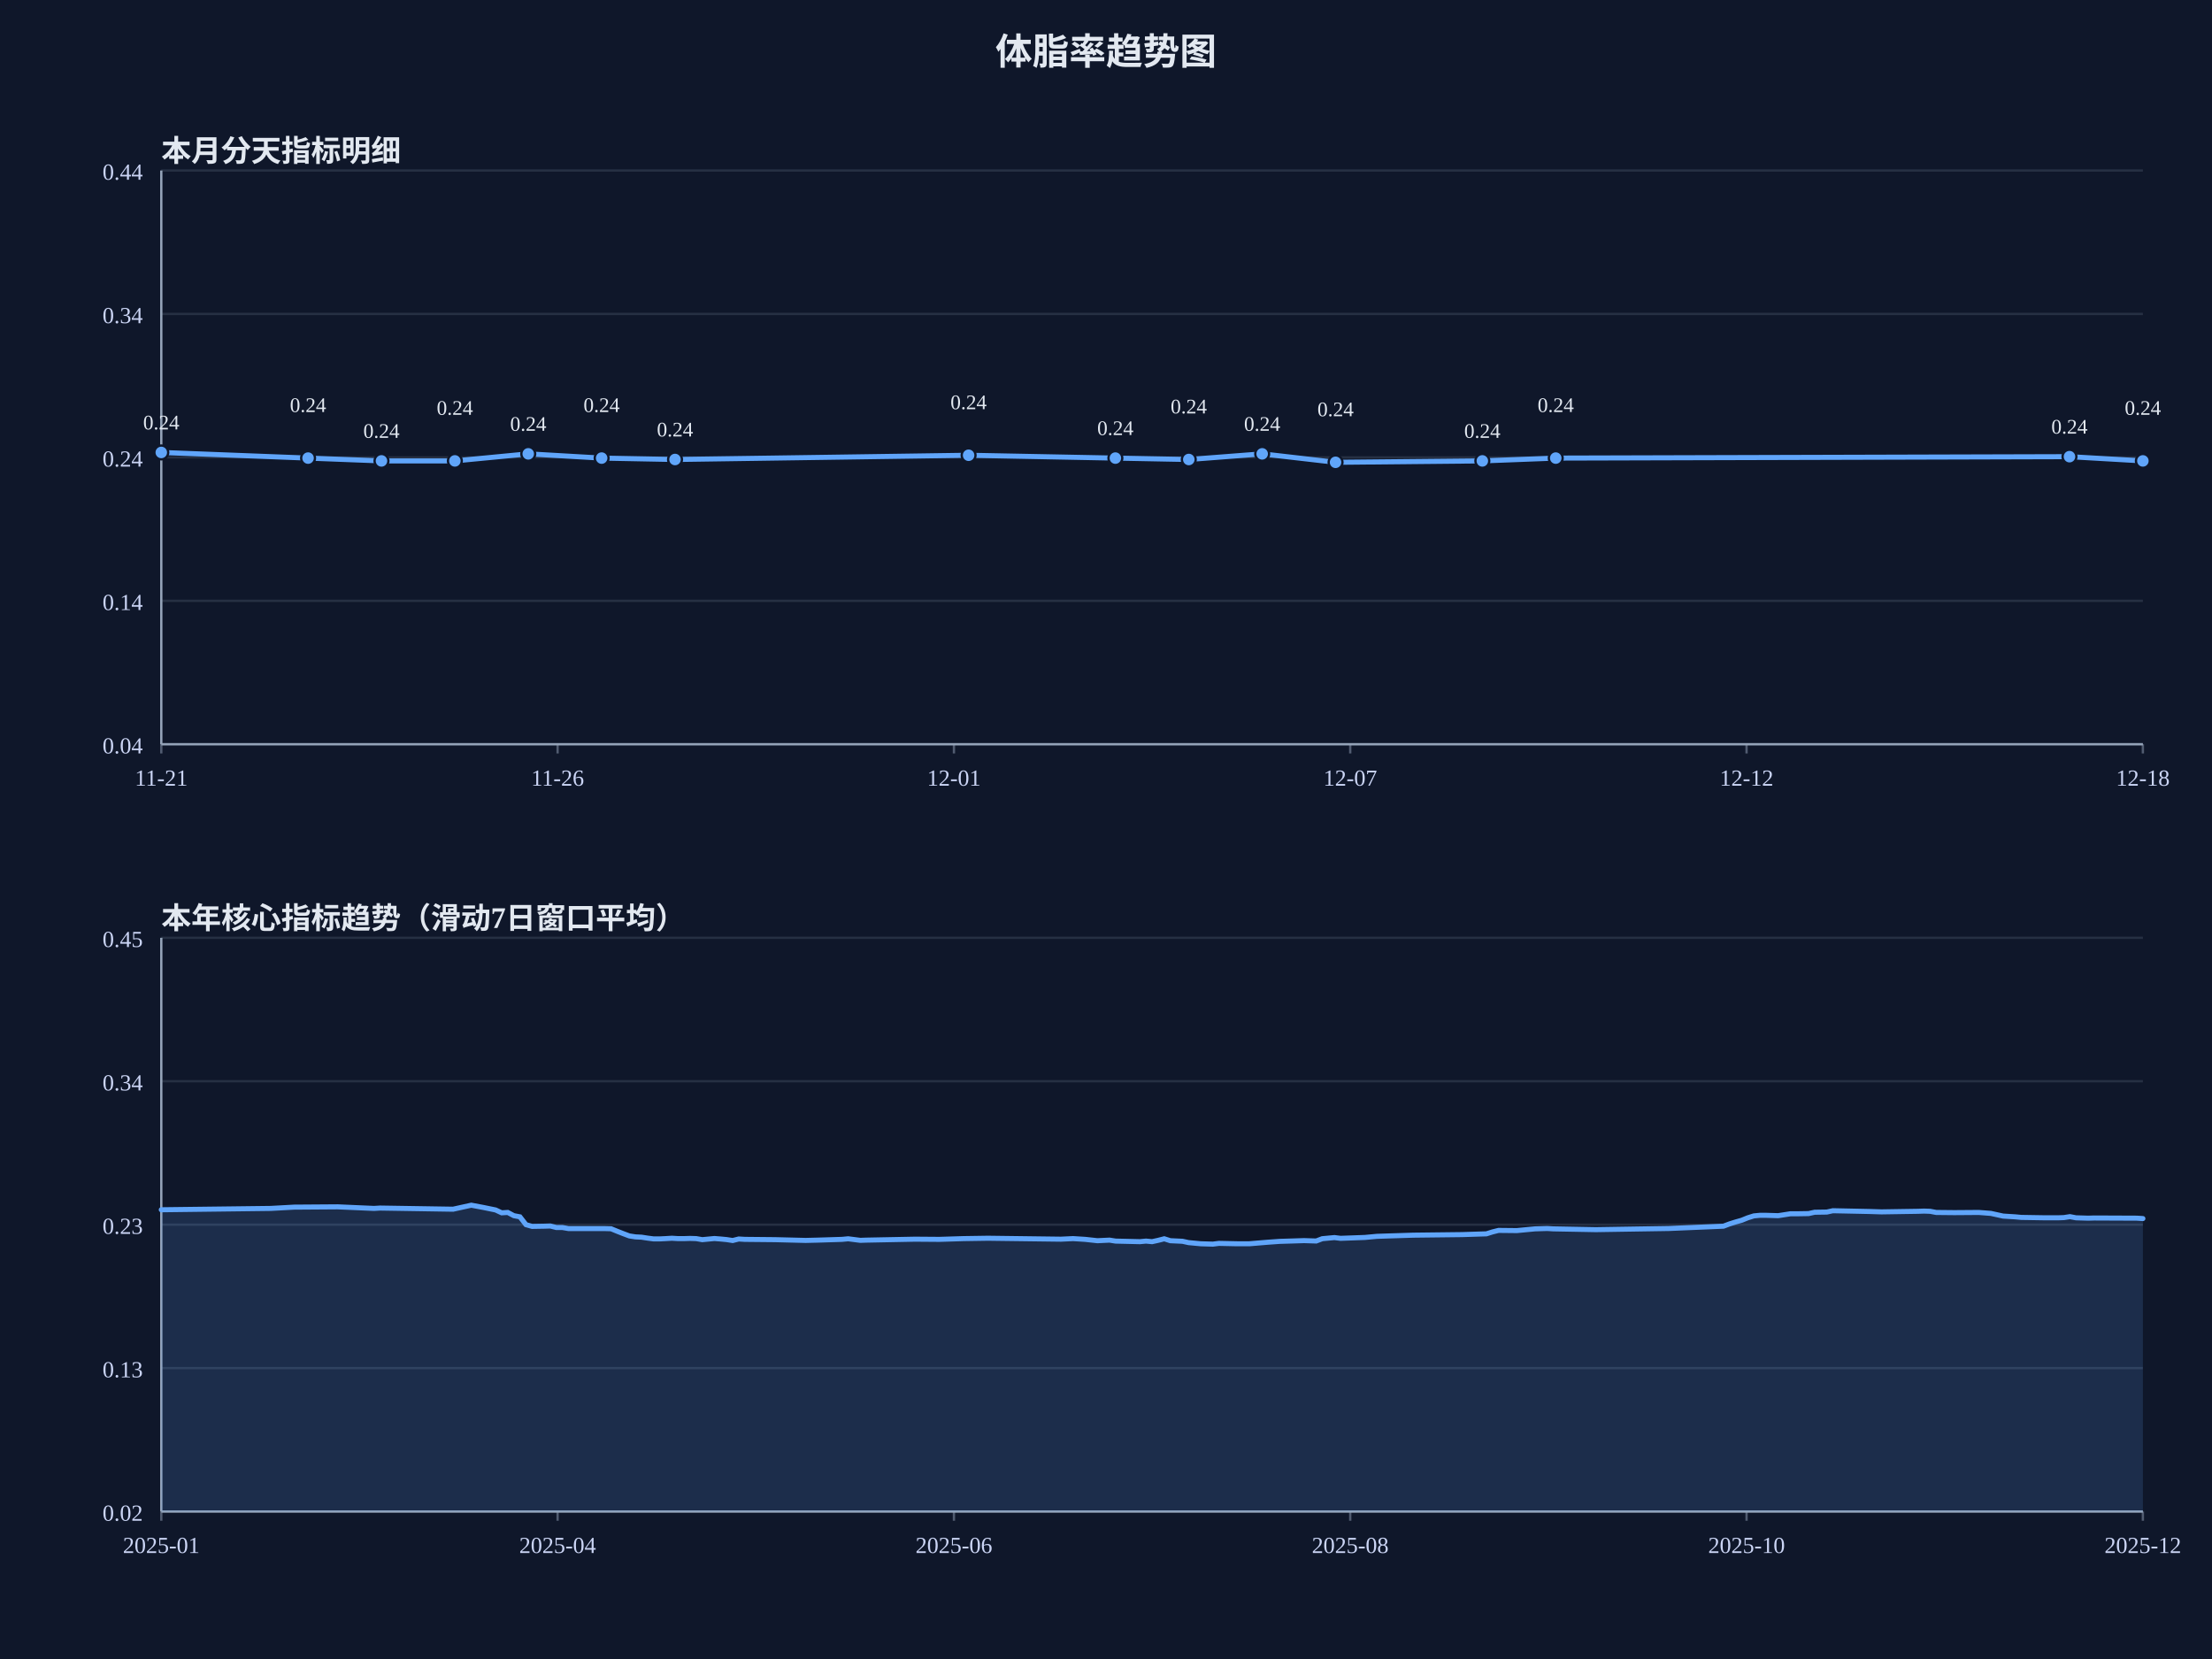
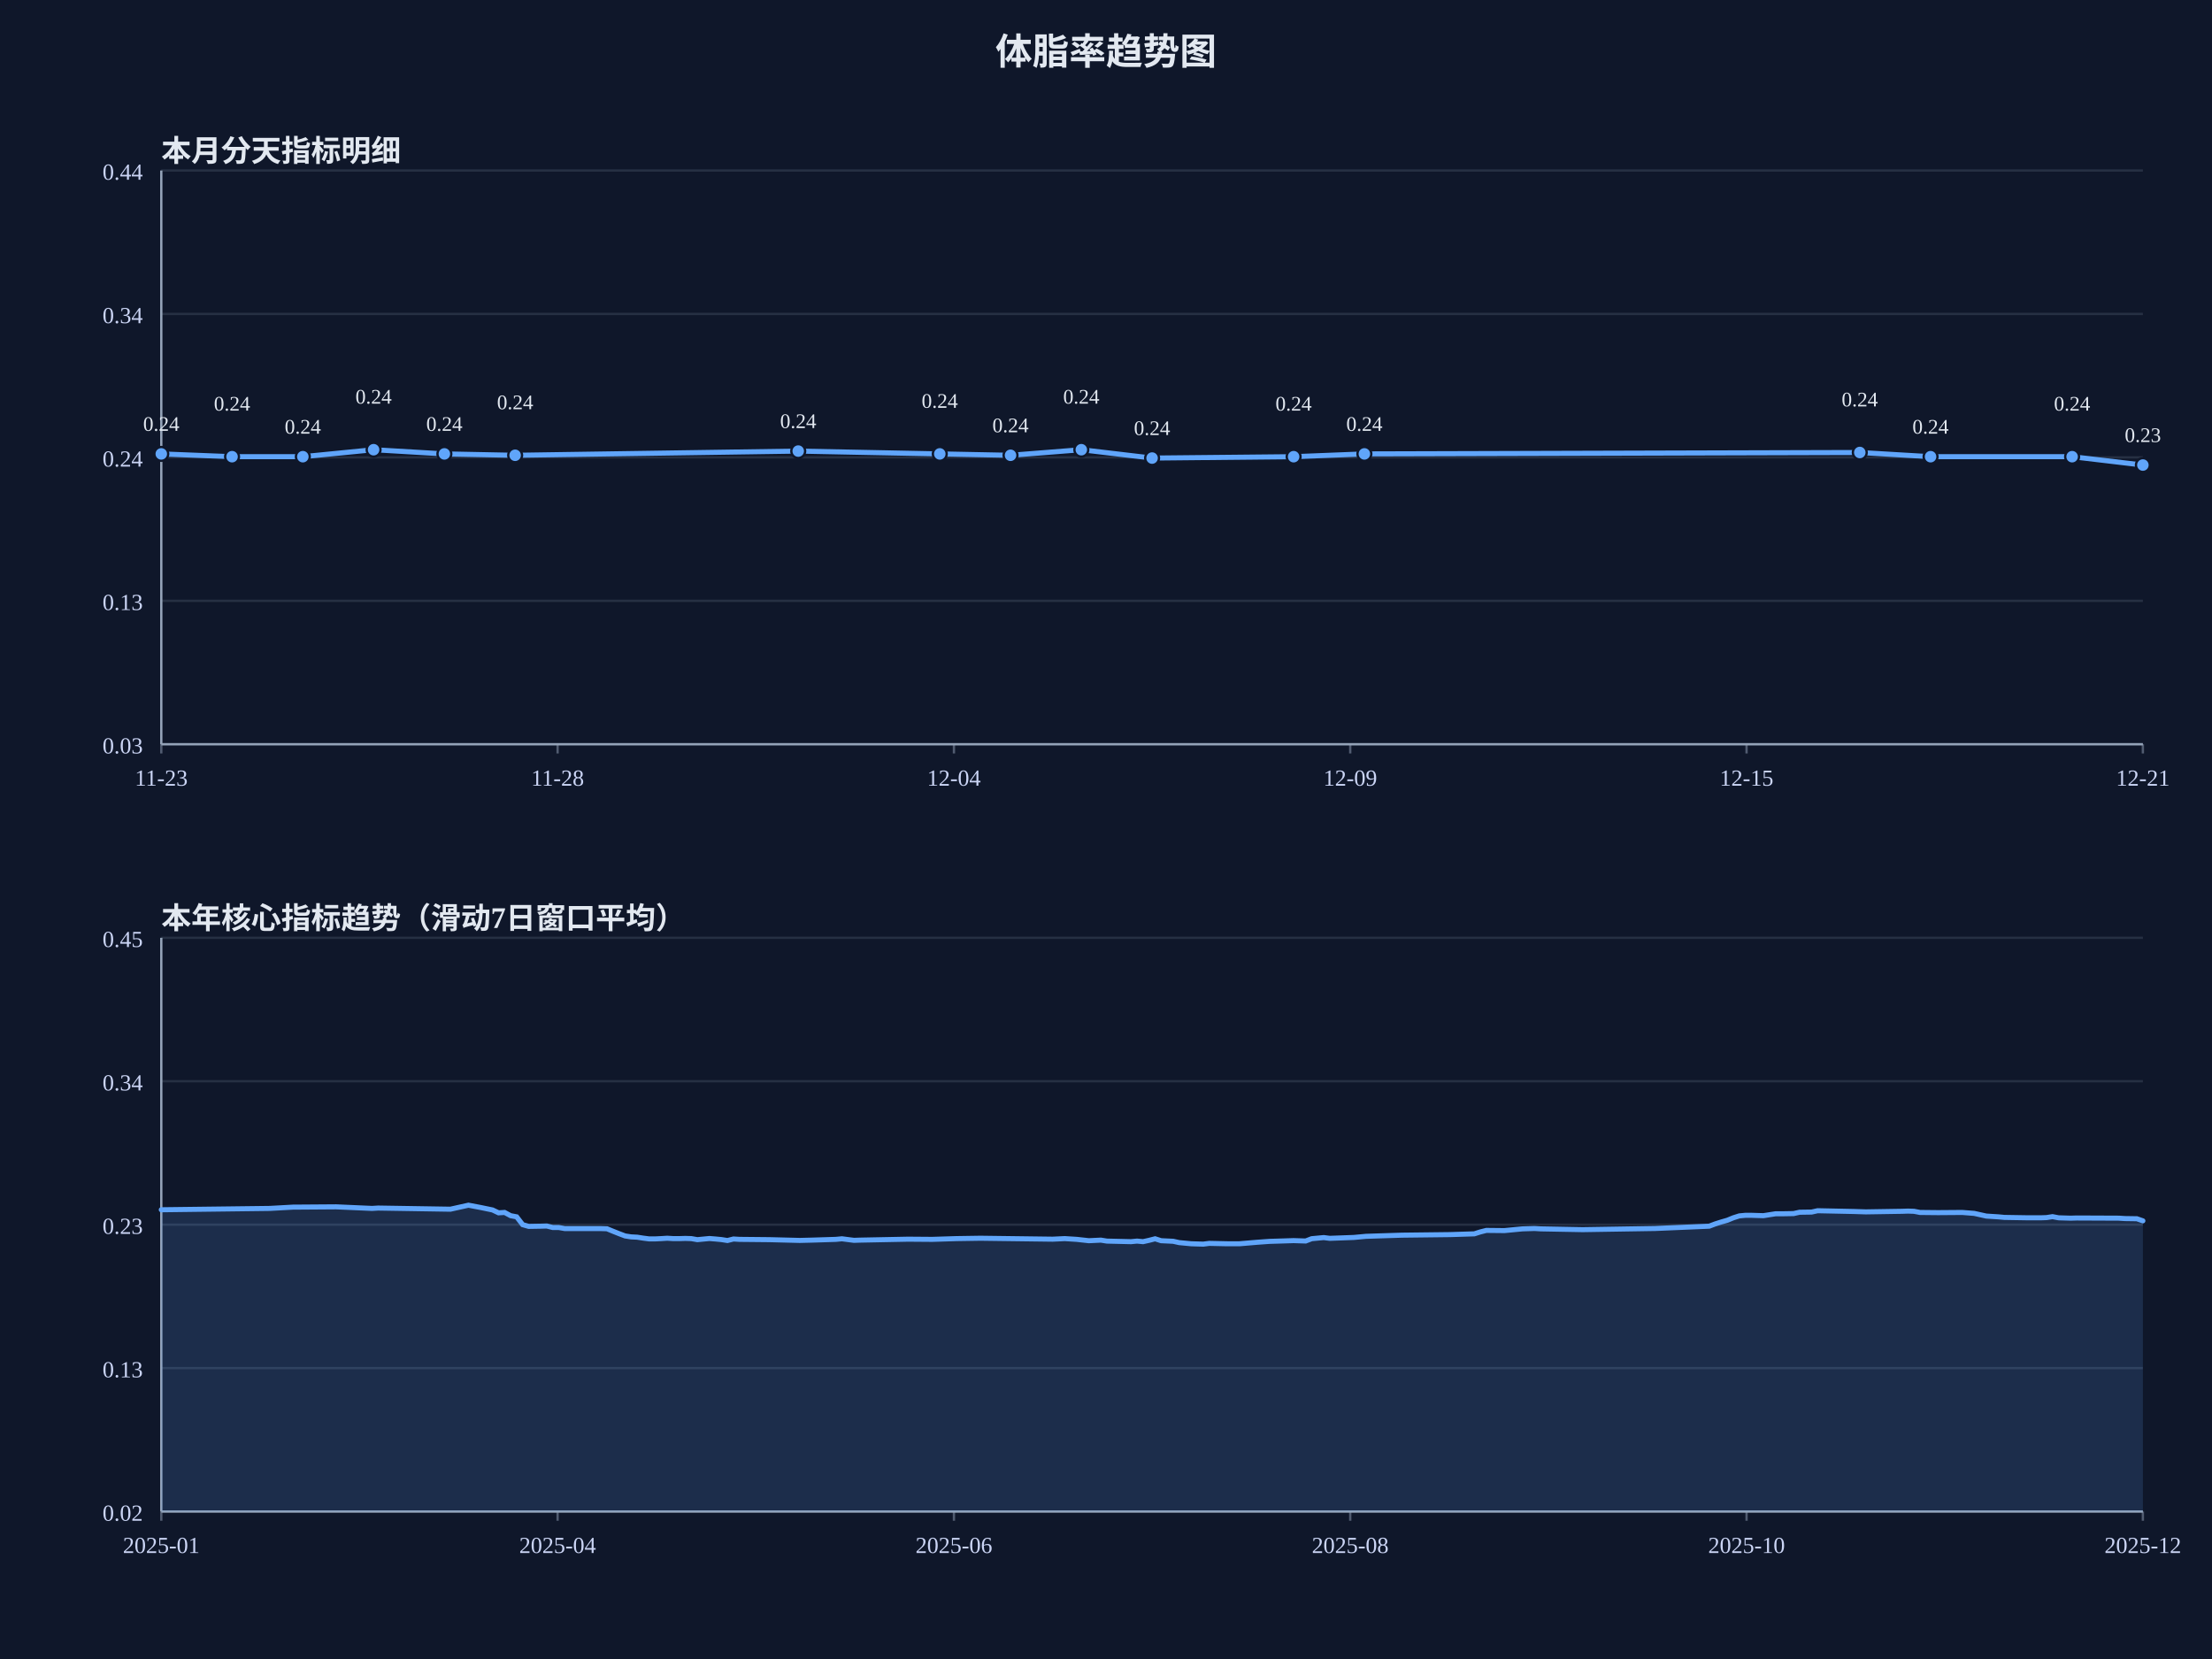
<svg xmlns="http://www.w3.org/2000/svg" viewBox="0 0 960 720" width="960" height="720">
  <rect width="960" height="720" fill="#0f172a" />
  <text x="480" y="28" fill="#e2e8f0" font-size="16" font-weight="700" text-anchor="middle">体脂率趋势图</text>
  <text x="70" y="70" fill="#e2e8f0" font-size="13" font-weight="600">本月分天指标明细</text>
  <line x1="70" y1="323.00" x2="930" y2="323.00" stroke="#94a3b8" stroke-opacity="0.18" stroke-width="1" />
-   <text x="62" y="327.00" fill="#cbd5f5" font-size="10" text-anchor="end">0.04</text>
+   <text x="62" y="327.00" fill="#cbd5f5" font-size="10" text-anchor="end">0.03</text>
  <line x1="70" y1="260.75" x2="930" y2="260.75" stroke="#94a3b8" stroke-opacity="0.18" stroke-width="1" />
-   <text x="62" y="264.75" fill="#cbd5f5" font-size="10" text-anchor="end">0.14</text>
+   <text x="62" y="264.75" fill="#cbd5f5" font-size="10" text-anchor="end">0.13</text>
  <line x1="70" y1="198.50" x2="930" y2="198.50" stroke="#94a3b8" stroke-opacity="0.18" stroke-width="1" />
  <text x="62" y="202.50" fill="#cbd5f5" font-size="10" text-anchor="end">0.24</text>
  <line x1="70" y1="136.25" x2="930" y2="136.25" stroke="#94a3b8" stroke-opacity="0.18" stroke-width="1" />
  <text x="62" y="140.25" fill="#cbd5f5" font-size="10" text-anchor="end">0.34</text>
  <line x1="70" y1="74.00" x2="930" y2="74.00" stroke="#94a3b8" stroke-opacity="0.18" stroke-width="1" />
  <text x="62" y="78.00" fill="#cbd5f5" font-size="10" text-anchor="end">0.44</text>
  <line x1="70.00" y1="323" x2="70.00" y2="327" stroke="#94a3b8" stroke-opacity="0.5" stroke-width="1" />
-   <text x="70.00" y="341" fill="#cbd5f5" font-size="10" text-anchor="middle">11-21</text>
+   <text x="70.00" y="341" fill="#cbd5f5" font-size="10" text-anchor="middle">11-23</text>
  <line x1="242.00" y1="323" x2="242.00" y2="327" stroke="#94a3b8" stroke-opacity="0.5" stroke-width="1" />
-   <text x="242.00" y="341" fill="#cbd5f5" font-size="10" text-anchor="middle">11-26</text>
+   <text x="242.00" y="341" fill="#cbd5f5" font-size="10" text-anchor="middle">11-28</text>
  <line x1="414.00" y1="323" x2="414.00" y2="327" stroke="#94a3b8" stroke-opacity="0.5" stroke-width="1" />
-   <text x="414.00" y="341" fill="#cbd5f5" font-size="10" text-anchor="middle">12-01</text>
+   <text x="414.00" y="341" fill="#cbd5f5" font-size="10" text-anchor="middle">12-04</text>
  <line x1="586.00" y1="323" x2="586.00" y2="327" stroke="#94a3b8" stroke-opacity="0.5" stroke-width="1" />
-   <text x="586.00" y="341" fill="#cbd5f5" font-size="10" text-anchor="middle">12-07</text>
+   <text x="586.00" y="341" fill="#cbd5f5" font-size="10" text-anchor="middle">12-09</text>
  <line x1="758.00" y1="323" x2="758.00" y2="327" stroke="#94a3b8" stroke-opacity="0.5" stroke-width="1" />
-   <text x="758.00" y="341" fill="#cbd5f5" font-size="10" text-anchor="middle">12-12</text>
+   <text x="758.00" y="341" fill="#cbd5f5" font-size="10" text-anchor="middle">12-15</text>
  <line x1="930.00" y1="323" x2="930.00" y2="327" stroke="#94a3b8" stroke-opacity="0.5" stroke-width="1" />
-   <text x="930.00" y="341" fill="#cbd5f5" font-size="10" text-anchor="middle">12-18</text>
+   <text x="930.00" y="341" fill="#cbd5f5" font-size="10" text-anchor="middle">12-21</text>
  <line x1="70" y1="74" x2="70" y2="323" stroke="#94a3b8" stroke-width="1" />
  <line x1="70" y1="323" x2="930" y2="323" stroke="#94a3b8" stroke-width="1" />
-   <path d="M70.00,196.36 L133.70,198.81 L165.56,200.03 L197.41,200.03 L229.26,196.97 L261.11,198.81 L292.96,199.42 L420.37,197.58 L484.07,198.81 L515.93,199.42 L547.78,196.97 L579.63,200.64 L643.33,200.03 L675.19,198.81 L898.15,198.19 L930.00,200.03" fill="none" stroke="#60a5fa" stroke-width="2.2" stroke-linecap="round" />
-   <circle cx="70.00" cy="196.36" r="3" fill="#60a5fa" stroke="#0f172a" stroke-width="1" />
-   <text x="70.00" y="186.36" fill="#e2e8f0" font-size="9" text-anchor="middle">0.24</text>
-   <circle cx="133.70" cy="198.81" r="3" fill="#60a5fa" stroke="#0f172a" stroke-width="1" />
-   <text x="133.70" y="178.81" fill="#e2e8f0" font-size="9" text-anchor="middle">0.24</text>
-   <circle cx="165.56" cy="200.03" r="3" fill="#60a5fa" stroke="#0f172a" stroke-width="1" />
-   <text x="165.56" y="190.03" fill="#e2e8f0" font-size="9" text-anchor="middle">0.24</text>
-   <circle cx="197.41" cy="200.03" r="3" fill="#60a5fa" stroke="#0f172a" stroke-width="1" />
-   <text x="197.41" y="180.03" fill="#e2e8f0" font-size="9" text-anchor="middle">0.24</text>
-   <circle cx="229.26" cy="196.97" r="3" fill="#60a5fa" stroke="#0f172a" stroke-width="1" />
-   <text x="229.26" y="186.97" fill="#e2e8f0" font-size="9" text-anchor="middle">0.24</text>
-   <circle cx="261.11" cy="198.81" r="3" fill="#60a5fa" stroke="#0f172a" stroke-width="1" />
-   <text x="261.11" y="178.81" fill="#e2e8f0" font-size="9" text-anchor="middle">0.24</text>
-   <circle cx="292.96" cy="199.42" r="3" fill="#60a5fa" stroke="#0f172a" stroke-width="1" />
-   <text x="292.96" y="189.42" fill="#e2e8f0" font-size="9" text-anchor="middle">0.24</text>
-   <circle cx="420.37" cy="197.58" r="3" fill="#60a5fa" stroke="#0f172a" stroke-width="1" />
-   <text x="420.37" y="177.58" fill="#e2e8f0" font-size="9" text-anchor="middle">0.24</text>
-   <circle cx="484.07" cy="198.81" r="3" fill="#60a5fa" stroke="#0f172a" stroke-width="1" />
-   <text x="484.07" y="188.81" fill="#e2e8f0" font-size="9" text-anchor="middle">0.24</text>
-   <circle cx="515.93" cy="199.42" r="3" fill="#60a5fa" stroke="#0f172a" stroke-width="1" />
-   <text x="515.93" y="179.42" fill="#e2e8f0" font-size="9" text-anchor="middle">0.24</text>
-   <circle cx="547.78" cy="196.97" r="3" fill="#60a5fa" stroke="#0f172a" stroke-width="1" />
-   <text x="547.78" y="186.97" fill="#e2e8f0" font-size="9" text-anchor="middle">0.24</text>
-   <circle cx="579.63" cy="200.64" r="3" fill="#60a5fa" stroke="#0f172a" stroke-width="1" />
-   <text x="579.63" y="180.64" fill="#e2e8f0" font-size="9" text-anchor="middle">0.24</text>
-   <circle cx="643.33" cy="200.03" r="3" fill="#60a5fa" stroke="#0f172a" stroke-width="1" />
-   <text x="643.33" y="190.03" fill="#e2e8f0" font-size="9" text-anchor="middle">0.24</text>
-   <circle cx="675.19" cy="198.81" r="3" fill="#60a5fa" stroke="#0f172a" stroke-width="1" />
-   <text x="675.19" y="178.81" fill="#e2e8f0" font-size="9" text-anchor="middle">0.24</text>
-   <circle cx="898.15" cy="198.19" r="3" fill="#60a5fa" stroke="#0f172a" stroke-width="1" />
-   <text x="898.15" y="188.19" fill="#e2e8f0" font-size="9" text-anchor="middle">0.24</text>
-   <circle cx="930.00" cy="200.03" r="3" fill="#60a5fa" stroke="#0f172a" stroke-width="1" />
-   <text x="930.00" y="180.03" fill="#e2e8f0" font-size="9" text-anchor="middle">0.24</text>
+   <path d="M70.00,196.99 L100.71,198.20 L131.43,198.20 L162.14,195.17 L192.86,196.99 L223.57,197.59 L346.43,195.77 L407.86,196.99 L438.57,197.59 L469.29,195.17 L500.00,198.80 L561.43,198.20 L592.14,196.99 L807.14,196.38 L837.86,198.20 L899.29,198.20 L930.00,201.83" fill="none" stroke="#60a5fa" stroke-width="2.2" stroke-linecap="round" />
+   <circle cx="70.00" cy="196.99" r="3" fill="#60a5fa" stroke="#0f172a" stroke-width="1" />
+   <text x="70.00" y="186.99" fill="#e2e8f0" font-size="9" text-anchor="middle">0.24</text>
+   <circle cx="100.71" cy="198.20" r="3" fill="#60a5fa" stroke="#0f172a" stroke-width="1" />
+   <text x="100.71" y="178.20" fill="#e2e8f0" font-size="9" text-anchor="middle">0.24</text>
+   <circle cx="131.43" cy="198.20" r="3" fill="#60a5fa" stroke="#0f172a" stroke-width="1" />
+   <text x="131.43" y="188.20" fill="#e2e8f0" font-size="9" text-anchor="middle">0.24</text>
+   <circle cx="162.14" cy="195.17" r="3" fill="#60a5fa" stroke="#0f172a" stroke-width="1" />
+   <text x="162.14" y="175.17" fill="#e2e8f0" font-size="9" text-anchor="middle">0.24</text>
+   <circle cx="192.86" cy="196.99" r="3" fill="#60a5fa" stroke="#0f172a" stroke-width="1" />
+   <text x="192.86" y="186.99" fill="#e2e8f0" font-size="9" text-anchor="middle">0.24</text>
+   <circle cx="223.57" cy="197.59" r="3" fill="#60a5fa" stroke="#0f172a" stroke-width="1" />
+   <text x="223.57" y="177.59" fill="#e2e8f0" font-size="9" text-anchor="middle">0.24</text>
+   <circle cx="346.43" cy="195.77" r="3" fill="#60a5fa" stroke="#0f172a" stroke-width="1" />
+   <text x="346.43" y="185.77" fill="#e2e8f0" font-size="9" text-anchor="middle">0.24</text>
+   <circle cx="407.86" cy="196.99" r="3" fill="#60a5fa" stroke="#0f172a" stroke-width="1" />
+   <text x="407.86" y="176.99" fill="#e2e8f0" font-size="9" text-anchor="middle">0.24</text>
+   <circle cx="438.57" cy="197.59" r="3" fill="#60a5fa" stroke="#0f172a" stroke-width="1" />
+   <text x="438.57" y="187.59" fill="#e2e8f0" font-size="9" text-anchor="middle">0.24</text>
+   <circle cx="469.29" cy="195.17" r="3" fill="#60a5fa" stroke="#0f172a" stroke-width="1" />
+   <text x="469.29" y="175.17" fill="#e2e8f0" font-size="9" text-anchor="middle">0.24</text>
+   <circle cx="500.00" cy="198.80" r="3" fill="#60a5fa" stroke="#0f172a" stroke-width="1" />
+   <text x="500.00" y="188.80" fill="#e2e8f0" font-size="9" text-anchor="middle">0.24</text>
+   <circle cx="561.43" cy="198.20" r="3" fill="#60a5fa" stroke="#0f172a" stroke-width="1" />
+   <text x="561.43" y="178.20" fill="#e2e8f0" font-size="9" text-anchor="middle">0.24</text>
+   <circle cx="592.14" cy="196.99" r="3" fill="#60a5fa" stroke="#0f172a" stroke-width="1" />
+   <text x="592.14" y="186.99" fill="#e2e8f0" font-size="9" text-anchor="middle">0.24</text>
+   <circle cx="807.14" cy="196.38" r="3" fill="#60a5fa" stroke="#0f172a" stroke-width="1" />
+   <text x="807.14" y="176.38" fill="#e2e8f0" font-size="9" text-anchor="middle">0.24</text>
+   <circle cx="837.86" cy="198.20" r="3" fill="#60a5fa" stroke="#0f172a" stroke-width="1" />
+   <text x="837.86" y="188.20" fill="#e2e8f0" font-size="9" text-anchor="middle">0.24</text>
+   <circle cx="899.29" cy="198.20" r="3" fill="#60a5fa" stroke="#0f172a" stroke-width="1" />
+   <text x="899.29" y="178.20" fill="#e2e8f0" font-size="9" text-anchor="middle">0.24</text>
+   <circle cx="930.00" cy="201.83" r="3" fill="#60a5fa" stroke="#0f172a" stroke-width="1" />
+   <text x="930.00" y="191.83" fill="#e2e8f0" font-size="9" text-anchor="middle">0.23</text>
  <text x="70" y="403" fill="#e2e8f0" font-size="13" font-weight="600">本年核心指标趋势（滑动7日窗口平均）</text>
  <line x1="70" y1="656.00" x2="930" y2="656.00" stroke="#94a3b8" stroke-opacity="0.18" stroke-width="1" />
  <text x="62" y="660.00" fill="#cbd5f5" font-size="10" text-anchor="end">0.02</text>
  <line x1="70" y1="593.75" x2="930" y2="593.75" stroke="#94a3b8" stroke-opacity="0.18" stroke-width="1" />
  <text x="62" y="597.75" fill="#cbd5f5" font-size="10" text-anchor="end">0.13</text>
  <line x1="70" y1="531.50" x2="930" y2="531.50" stroke="#94a3b8" stroke-opacity="0.18" stroke-width="1" />
  <text x="62" y="535.50" fill="#cbd5f5" font-size="10" text-anchor="end">0.23</text>
  <line x1="70" y1="469.25" x2="930" y2="469.25" stroke="#94a3b8" stroke-opacity="0.18" stroke-width="1" />
  <text x="62" y="473.25" fill="#cbd5f5" font-size="10" text-anchor="end">0.34</text>
  <line x1="70" y1="407.00" x2="930" y2="407.00" stroke="#94a3b8" stroke-opacity="0.18" stroke-width="1" />
  <text x="62" y="411.00" fill="#cbd5f5" font-size="10" text-anchor="end">0.45</text>
  <line x1="70.00" y1="656" x2="70.00" y2="660" stroke="#94a3b8" stroke-opacity="0.5" stroke-width="1" />
  <text x="70.00" y="674" fill="#cbd5f5" font-size="10" text-anchor="middle">2025-01</text>
  <line x1="242.00" y1="656" x2="242.00" y2="660" stroke="#94a3b8" stroke-opacity="0.5" stroke-width="1" />
  <text x="242.00" y="674" fill="#cbd5f5" font-size="10" text-anchor="middle">2025-04</text>
  <line x1="414.00" y1="656" x2="414.00" y2="660" stroke="#94a3b8" stroke-opacity="0.5" stroke-width="1" />
  <text x="414.00" y="674" fill="#cbd5f5" font-size="10" text-anchor="middle">2025-06</text>
  <line x1="586.00" y1="656" x2="586.00" y2="660" stroke="#94a3b8" stroke-opacity="0.5" stroke-width="1" />
  <text x="586.00" y="674" fill="#cbd5f5" font-size="10" text-anchor="middle">2025-08</text>
  <line x1="758.00" y1="656" x2="758.00" y2="660" stroke="#94a3b8" stroke-opacity="0.5" stroke-width="1" />
  <text x="758.00" y="674" fill="#cbd5f5" font-size="10" text-anchor="middle">2025-10</text>
  <line x1="930.00" y1="656" x2="930.00" y2="660" stroke="#94a3b8" stroke-opacity="0.5" stroke-width="1" />
  <text x="930.00" y="674" fill="#cbd5f5" font-size="10" text-anchor="middle">2025-12</text>
  <line x1="70" y1="407" x2="70" y2="656" stroke="#94a3b8" stroke-width="1" />
  <line x1="70" y1="656" x2="930" y2="656" stroke="#94a3b8" stroke-width="1" />
-   <path d="M70.00,656.00 L70.00,525.03 L117.48,524.45 L128.04,523.87 L130.67,523.87 L146.50,523.76 L162.33,524.45 L164.97,524.29 L196.63,524.79 L204.54,523.05 L209.82,524.04 L215.09,525.12 L217.73,526.36 L220.37,526.20 L223.01,527.60 L225.64,528.10 L228.28,531.50 L230.92,532.25 L236.20,532.16 L238.83,532.08 L241.47,532.74 L244.11,532.74 L246.75,533.20 L262.58,533.20 L265.21,533.28 L267.85,534.36 L270.49,535.40 L273.13,536.39 L275.77,536.80 L278.40,536.93 L281.04,537.34 L283.68,537.68 L286.32,537.68 L288.96,537.55 L291.60,537.39 L294.23,537.55 L296.87,537.55 L299.51,537.47 L302.15,537.55 L304.79,538.01 L310.06,537.51 L312.70,537.72 L315.34,537.97 L317.98,538.38 L320.61,537.72 L323.25,537.88 L336.44,538.01 L349.63,538.34 L354.91,538.21 L365.46,537.88 L368.10,537.63 L373.37,538.30 L376.01,538.21 L397.12,537.80 L407.67,537.88 L418.22,537.55 L428.77,537.39 L460.43,537.80 L465.71,537.55 L470.98,537.88 L476.26,538.46 L481.53,538.21 L484.17,538.63 L494.72,538.88 L497.36,538.63 L500.00,538.88 L502.64,538.30 L505.28,537.63 L507.91,538.46 L513.19,538.71 L515.83,539.29 L518.47,539.54 L521.10,539.79 L526.38,539.95 L529.02,539.62 L536.93,539.79 L542.21,539.79 L550.12,539.13 L555.40,538.75 L560.67,538.59 L565.95,538.42 L571.23,538.59 L573.87,537.59 L579.14,537.10 L581.78,537.43 L592.33,537.05 L597.61,536.56 L602.88,536.39 L613.44,536.06 L634.54,535.81 L645.09,535.48 L647.73,534.65 L650.37,533.99 L658.28,534.07 L663.56,533.57 L666.20,533.32 L668.83,533.24 L671.47,533.16 L674.11,533.32 L692.58,533.66 L724.23,533.16 L747.98,532.16 L750.61,531.17 L753.25,530.34 L755.89,529.59 L758.53,528.52 L761.17,527.69 L763.80,527.44 L766.44,527.44 L771.72,527.60 L774.36,527.19 L776.99,526.78 L779.63,526.78 L784.91,526.69 L787.55,526.11 L792.82,526.03 L795.46,525.45 L811.29,525.78 L816.56,525.95 L827.12,525.78 L832.39,525.70 L835.03,525.61 L837.67,525.70 L840.31,526.20 L848.22,526.28 L858.77,526.20 L864.05,526.61 L866.69,527.19 L869.33,527.77 L871.96,527.94 L874.60,528.10 L877.24,528.35 L887.79,528.52 L893.07,528.52 L895.71,528.43 L898.34,528.02 L900.98,528.52 L906.26,528.68 L908.90,528.60 L927.36,528.68 L930.00,528.85 L930.00,656.00 Z" fill="#60a5fa" fill-opacity="0.16" stroke="none" />
-   <path d="M70.00,525.03 L117.48,524.45 L128.04,523.87 L130.67,523.87 L146.50,523.76 L162.33,524.45 L164.97,524.29 L196.63,524.79 L204.54,523.05 L209.82,524.04 L215.09,525.12 L217.73,526.36 L220.37,526.20 L223.01,527.60 L225.64,528.10 L228.28,531.50 L230.92,532.25 L236.20,532.16 L238.83,532.08 L241.47,532.74 L244.11,532.74 L246.75,533.20 L262.58,533.20 L265.21,533.28 L267.85,534.36 L270.49,535.40 L273.13,536.39 L275.77,536.80 L278.40,536.93 L281.04,537.34 L283.68,537.68 L286.32,537.68 L288.96,537.55 L291.60,537.39 L294.23,537.55 L296.87,537.55 L299.51,537.47 L302.15,537.55 L304.79,538.01 L310.06,537.51 L312.70,537.72 L315.34,537.97 L317.98,538.38 L320.61,537.72 L323.25,537.88 L336.44,538.01 L349.63,538.34 L354.91,538.21 L365.46,537.88 L368.10,537.63 L373.37,538.30 L376.01,538.21 L397.12,537.80 L407.67,537.88 L418.22,537.55 L428.77,537.39 L460.43,537.80 L465.71,537.55 L470.98,537.88 L476.26,538.46 L481.53,538.21 L484.17,538.63 L494.72,538.88 L497.36,538.63 L500.00,538.88 L502.64,538.30 L505.28,537.63 L507.91,538.46 L513.19,538.71 L515.83,539.29 L518.47,539.54 L521.10,539.79 L526.38,539.95 L529.02,539.62 L536.93,539.79 L542.21,539.79 L550.12,539.13 L555.40,538.75 L560.67,538.59 L565.95,538.42 L571.23,538.59 L573.87,537.59 L579.14,537.10 L581.78,537.43 L592.33,537.05 L597.61,536.56 L602.88,536.39 L613.44,536.06 L634.54,535.81 L645.09,535.48 L647.73,534.65 L650.37,533.99 L658.28,534.07 L663.56,533.57 L666.20,533.32 L668.83,533.24 L671.47,533.16 L674.11,533.32 L692.58,533.66 L724.23,533.16 L747.98,532.16 L750.61,531.17 L753.25,530.34 L755.89,529.59 L758.53,528.52 L761.17,527.69 L763.80,527.44 L766.44,527.44 L771.72,527.60 L774.36,527.19 L776.99,526.78 L779.63,526.78 L784.91,526.69 L787.55,526.11 L792.82,526.03 L795.46,525.45 L811.29,525.78 L816.56,525.95 L827.12,525.78 L832.39,525.70 L835.03,525.61 L837.67,525.70 L840.31,526.20 L848.22,526.28 L858.77,526.20 L864.05,526.61 L866.69,527.19 L869.33,527.77 L871.96,527.94 L874.60,528.10 L877.24,528.35 L887.79,528.52 L893.07,528.52 L895.71,528.43 L898.34,528.02 L900.98,528.52 L906.26,528.68 L908.90,528.60 L927.36,528.68 L930.00,528.85" fill="none" stroke="#60a5fa" stroke-width="2.2" stroke-linecap="round" />
+   <path d="M70.00,656.00 L70.00,525.03 L117.05,524.45 L127.51,523.87 L130.12,523.87 L145.81,523.76 L161.49,524.45 L164.10,524.29 L195.47,524.79 L203.31,523.05 L208.54,524.04 L213.77,525.12 L216.38,526.36 L219.00,526.20 L221.61,527.60 L224.22,528.10 L226.84,531.50 L229.45,532.25 L234.68,532.16 L237.29,532.08 L239.91,532.74 L242.52,532.74 L245.14,533.20 L260.82,533.20 L263.43,533.28 L266.05,534.36 L268.66,535.40 L271.28,536.39 L273.89,536.80 L276.50,536.93 L279.12,537.34 L281.73,537.68 L284.35,537.68 L286.96,537.55 L289.57,537.39 L292.19,537.55 L294.80,537.55 L297.42,537.47 L300.03,537.55 L302.64,538.01 L307.87,537.51 L310.49,537.72 L313.10,537.97 L315.71,538.38 L318.33,537.72 L320.94,537.88 L334.01,538.01 L347.08,538.34 L352.31,538.21 L362.77,537.88 L365.38,537.63 L370.61,538.30 L373.22,538.21 L394.13,537.80 L404.59,537.88 L415.05,537.55 L425.50,537.39 L456.87,537.80 L462.10,537.55 L467.33,537.88 L472.55,538.46 L477.78,538.21 L480.40,538.63 L490.85,538.88 L493.47,538.63 L496.08,538.88 L498.69,538.30 L501.31,537.63 L503.92,538.46 L509.15,538.71 L511.76,539.29 L514.38,539.54 L516.99,539.79 L522.22,539.95 L524.83,539.62 L532.67,539.79 L537.90,539.79 L545.74,539.13 L550.97,538.75 L556.20,538.59 L561.43,538.42 L566.66,538.59 L569.27,537.59 L574.50,537.10 L577.11,537.43 L587.57,537.05 L592.80,536.56 L598.02,536.39 L608.48,536.06 L629.39,535.81 L639.85,535.48 L642.46,534.65 L645.08,533.99 L652.92,534.07 L658.15,533.57 L660.76,533.32 L663.37,533.24 L665.99,533.16 L668.60,533.32 L686.90,533.66 L718.27,533.16 L741.79,532.16 L744.41,531.17 L747.02,530.34 L749.64,529.59 L752.25,528.52 L754.86,527.69 L757.48,527.44 L760.09,527.44 L765.32,527.60 L767.93,527.19 L770.55,526.78 L773.16,526.78 L778.39,526.69 L781.00,526.11 L786.23,526.03 L788.84,525.45 L804.53,525.78 L809.76,525.95 L820.21,525.78 L825.44,525.70 L828.05,525.61 L830.67,525.70 L833.28,526.20 L841.12,526.28 L851.58,526.20 L856.81,526.61 L859.42,527.19 L862.04,527.77 L864.65,527.94 L867.26,528.10 L869.88,528.35 L880.33,528.52 L885.56,528.52 L888.18,528.43 L890.79,528.02 L893.40,528.52 L898.63,528.68 L901.25,528.60 L919.54,528.68 L922.16,528.85 L927.39,528.93 L930.00,529.84 L930.00,656.00 Z" fill="#60a5fa" fill-opacity="0.16" stroke="none" />
+   <path d="M70.00,525.03 L117.05,524.45 L127.51,523.87 L130.12,523.87 L145.81,523.76 L161.49,524.45 L164.10,524.29 L195.47,524.79 L203.31,523.05 L208.54,524.04 L213.77,525.12 L216.38,526.36 L219.00,526.20 L221.61,527.60 L224.22,528.10 L226.84,531.50 L229.45,532.25 L234.68,532.16 L237.29,532.08 L239.91,532.74 L242.52,532.74 L245.14,533.20 L260.82,533.20 L263.43,533.28 L266.05,534.36 L268.66,535.40 L271.28,536.39 L273.89,536.80 L276.50,536.93 L279.12,537.34 L281.73,537.68 L284.35,537.68 L286.96,537.55 L289.57,537.39 L292.19,537.55 L294.80,537.55 L297.42,537.47 L300.03,537.55 L302.64,538.01 L307.87,537.51 L310.49,537.72 L313.10,537.97 L315.71,538.38 L318.33,537.72 L320.94,537.88 L334.01,538.01 L347.08,538.34 L352.31,538.21 L362.77,537.88 L365.38,537.63 L370.61,538.30 L373.22,538.21 L394.13,537.80 L404.59,537.88 L415.05,537.55 L425.50,537.39 L456.87,537.80 L462.10,537.55 L467.33,537.88 L472.55,538.46 L477.78,538.21 L480.40,538.63 L490.85,538.88 L493.47,538.63 L496.08,538.88 L498.69,538.30 L501.31,537.63 L503.92,538.46 L509.15,538.71 L511.76,539.29 L514.38,539.54 L516.99,539.79 L522.22,539.95 L524.83,539.62 L532.67,539.79 L537.90,539.79 L545.74,539.13 L550.97,538.75 L556.20,538.59 L561.43,538.42 L566.66,538.59 L569.27,537.59 L574.50,537.10 L577.11,537.43 L587.57,537.05 L592.80,536.56 L598.02,536.39 L608.48,536.06 L629.39,535.81 L639.85,535.48 L642.46,534.65 L645.08,533.99 L652.92,534.07 L658.15,533.57 L660.76,533.32 L663.37,533.24 L665.99,533.16 L668.60,533.32 L686.90,533.66 L718.27,533.16 L741.79,532.16 L744.41,531.17 L747.02,530.34 L749.64,529.59 L752.25,528.52 L754.86,527.69 L757.48,527.44 L760.09,527.44 L765.32,527.60 L767.93,527.19 L770.55,526.78 L773.16,526.78 L778.39,526.69 L781.00,526.11 L786.23,526.03 L788.84,525.45 L804.53,525.78 L809.76,525.95 L820.21,525.78 L825.44,525.70 L828.05,525.61 L830.67,525.70 L833.28,526.20 L841.12,526.28 L851.58,526.20 L856.81,526.61 L859.42,527.19 L862.04,527.77 L864.65,527.94 L867.26,528.10 L869.88,528.35 L880.33,528.52 L885.56,528.52 L888.18,528.43 L890.79,528.02 L893.40,528.52 L898.63,528.68 L901.25,528.60 L919.54,528.68 L922.16,528.85 L927.39,528.93 L930.00,529.84" fill="none" stroke="#60a5fa" stroke-width="2.2" stroke-linecap="round" />
</svg>
